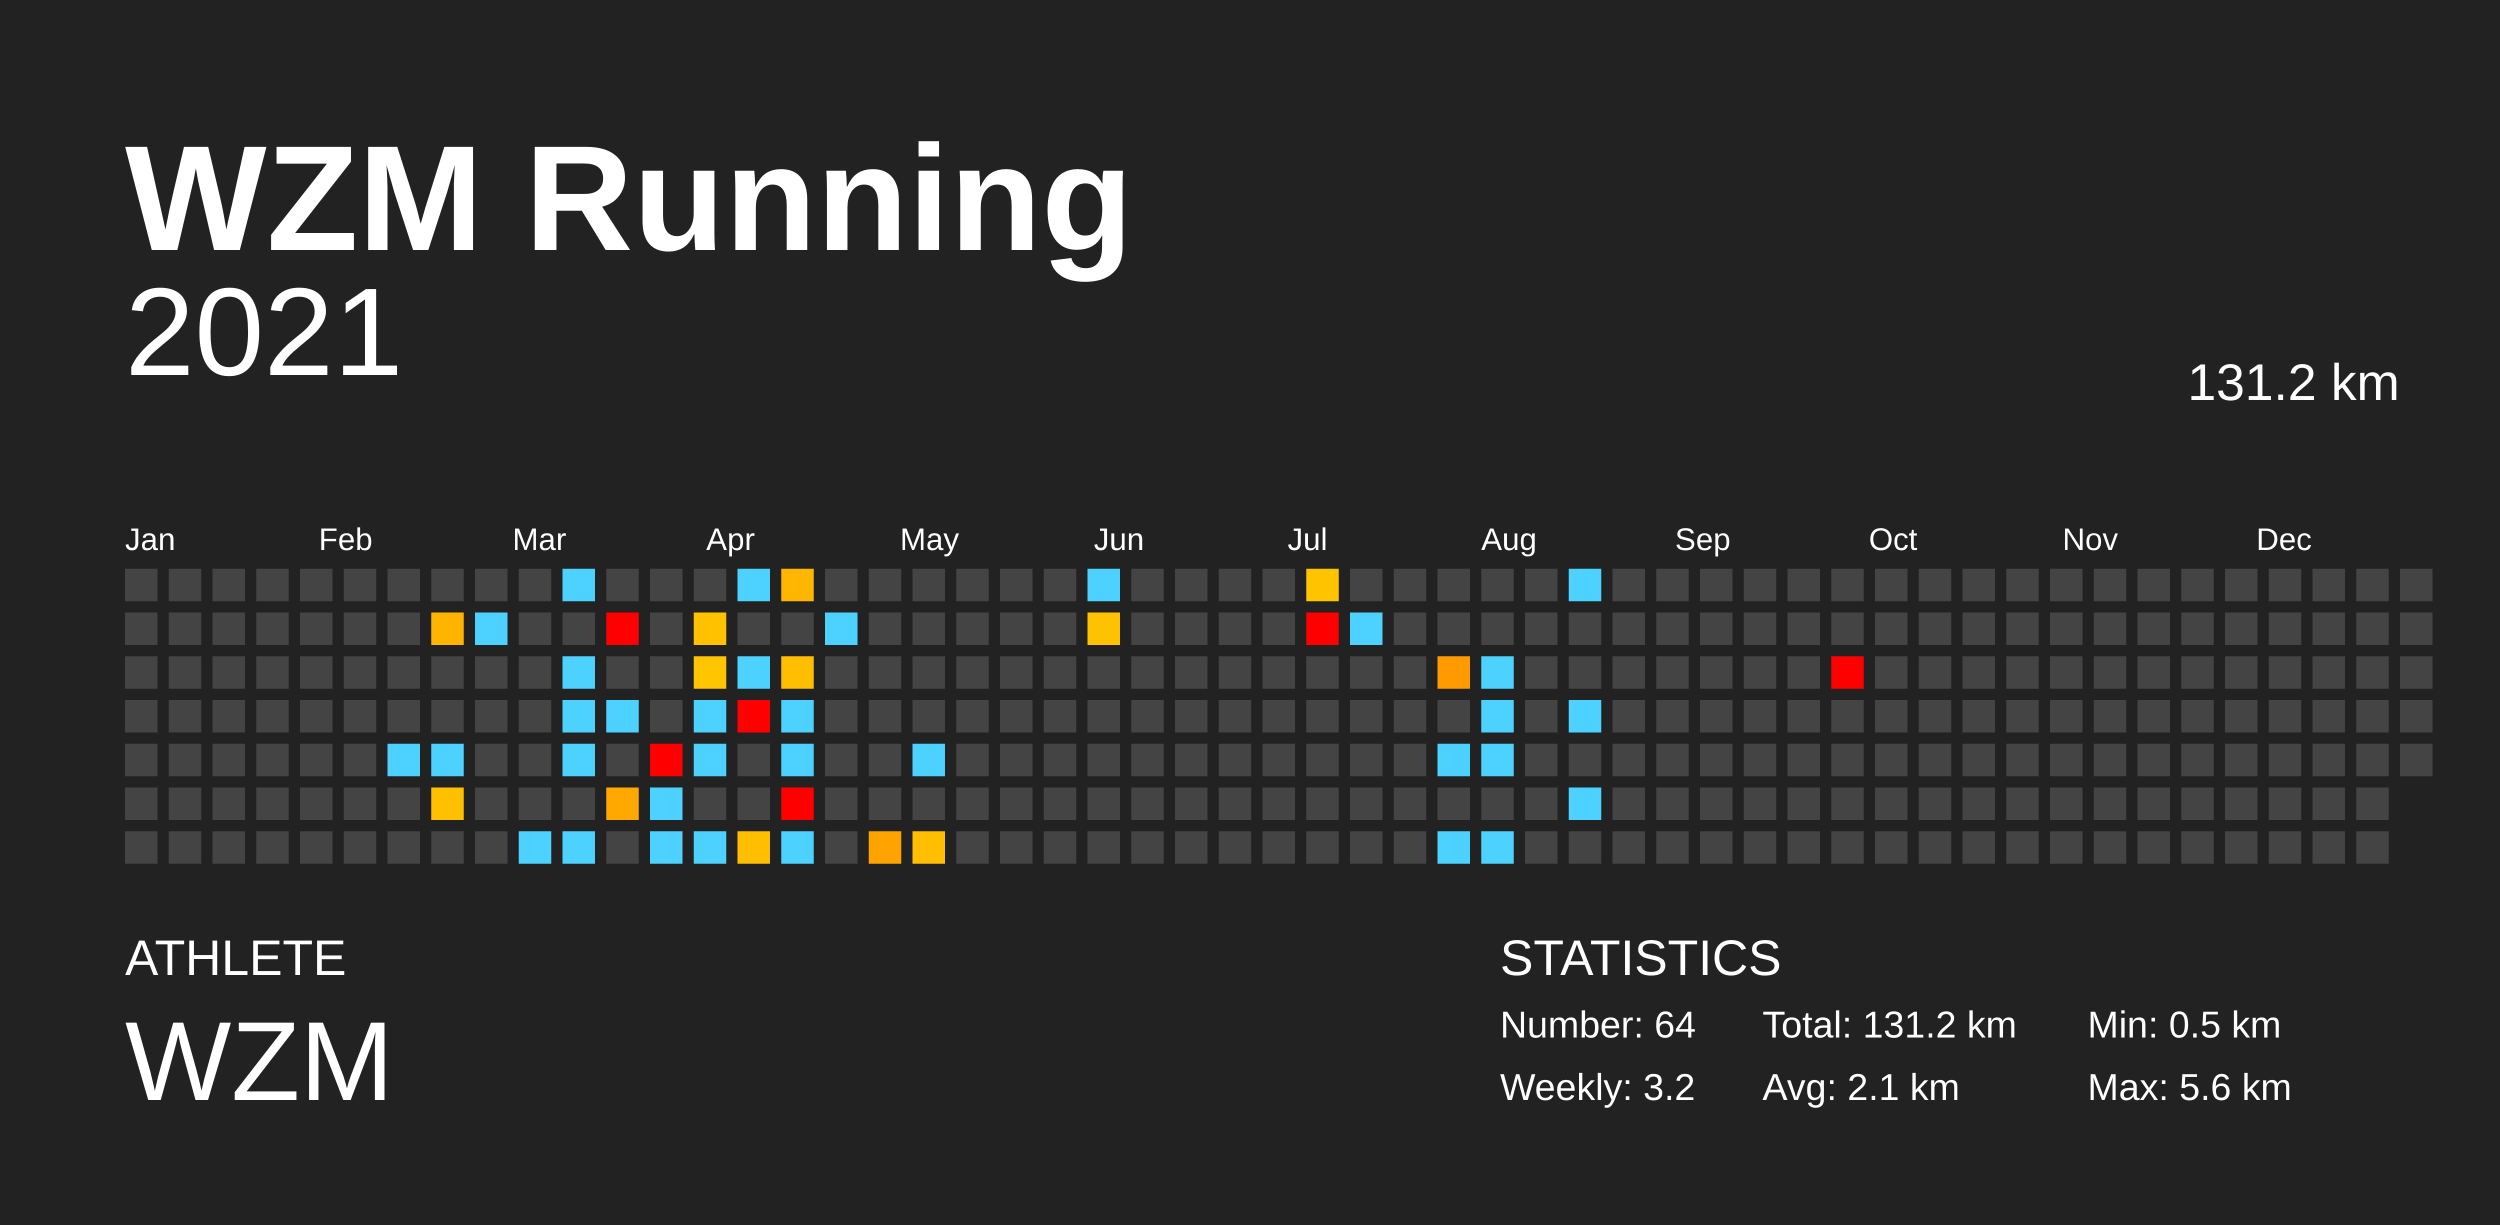
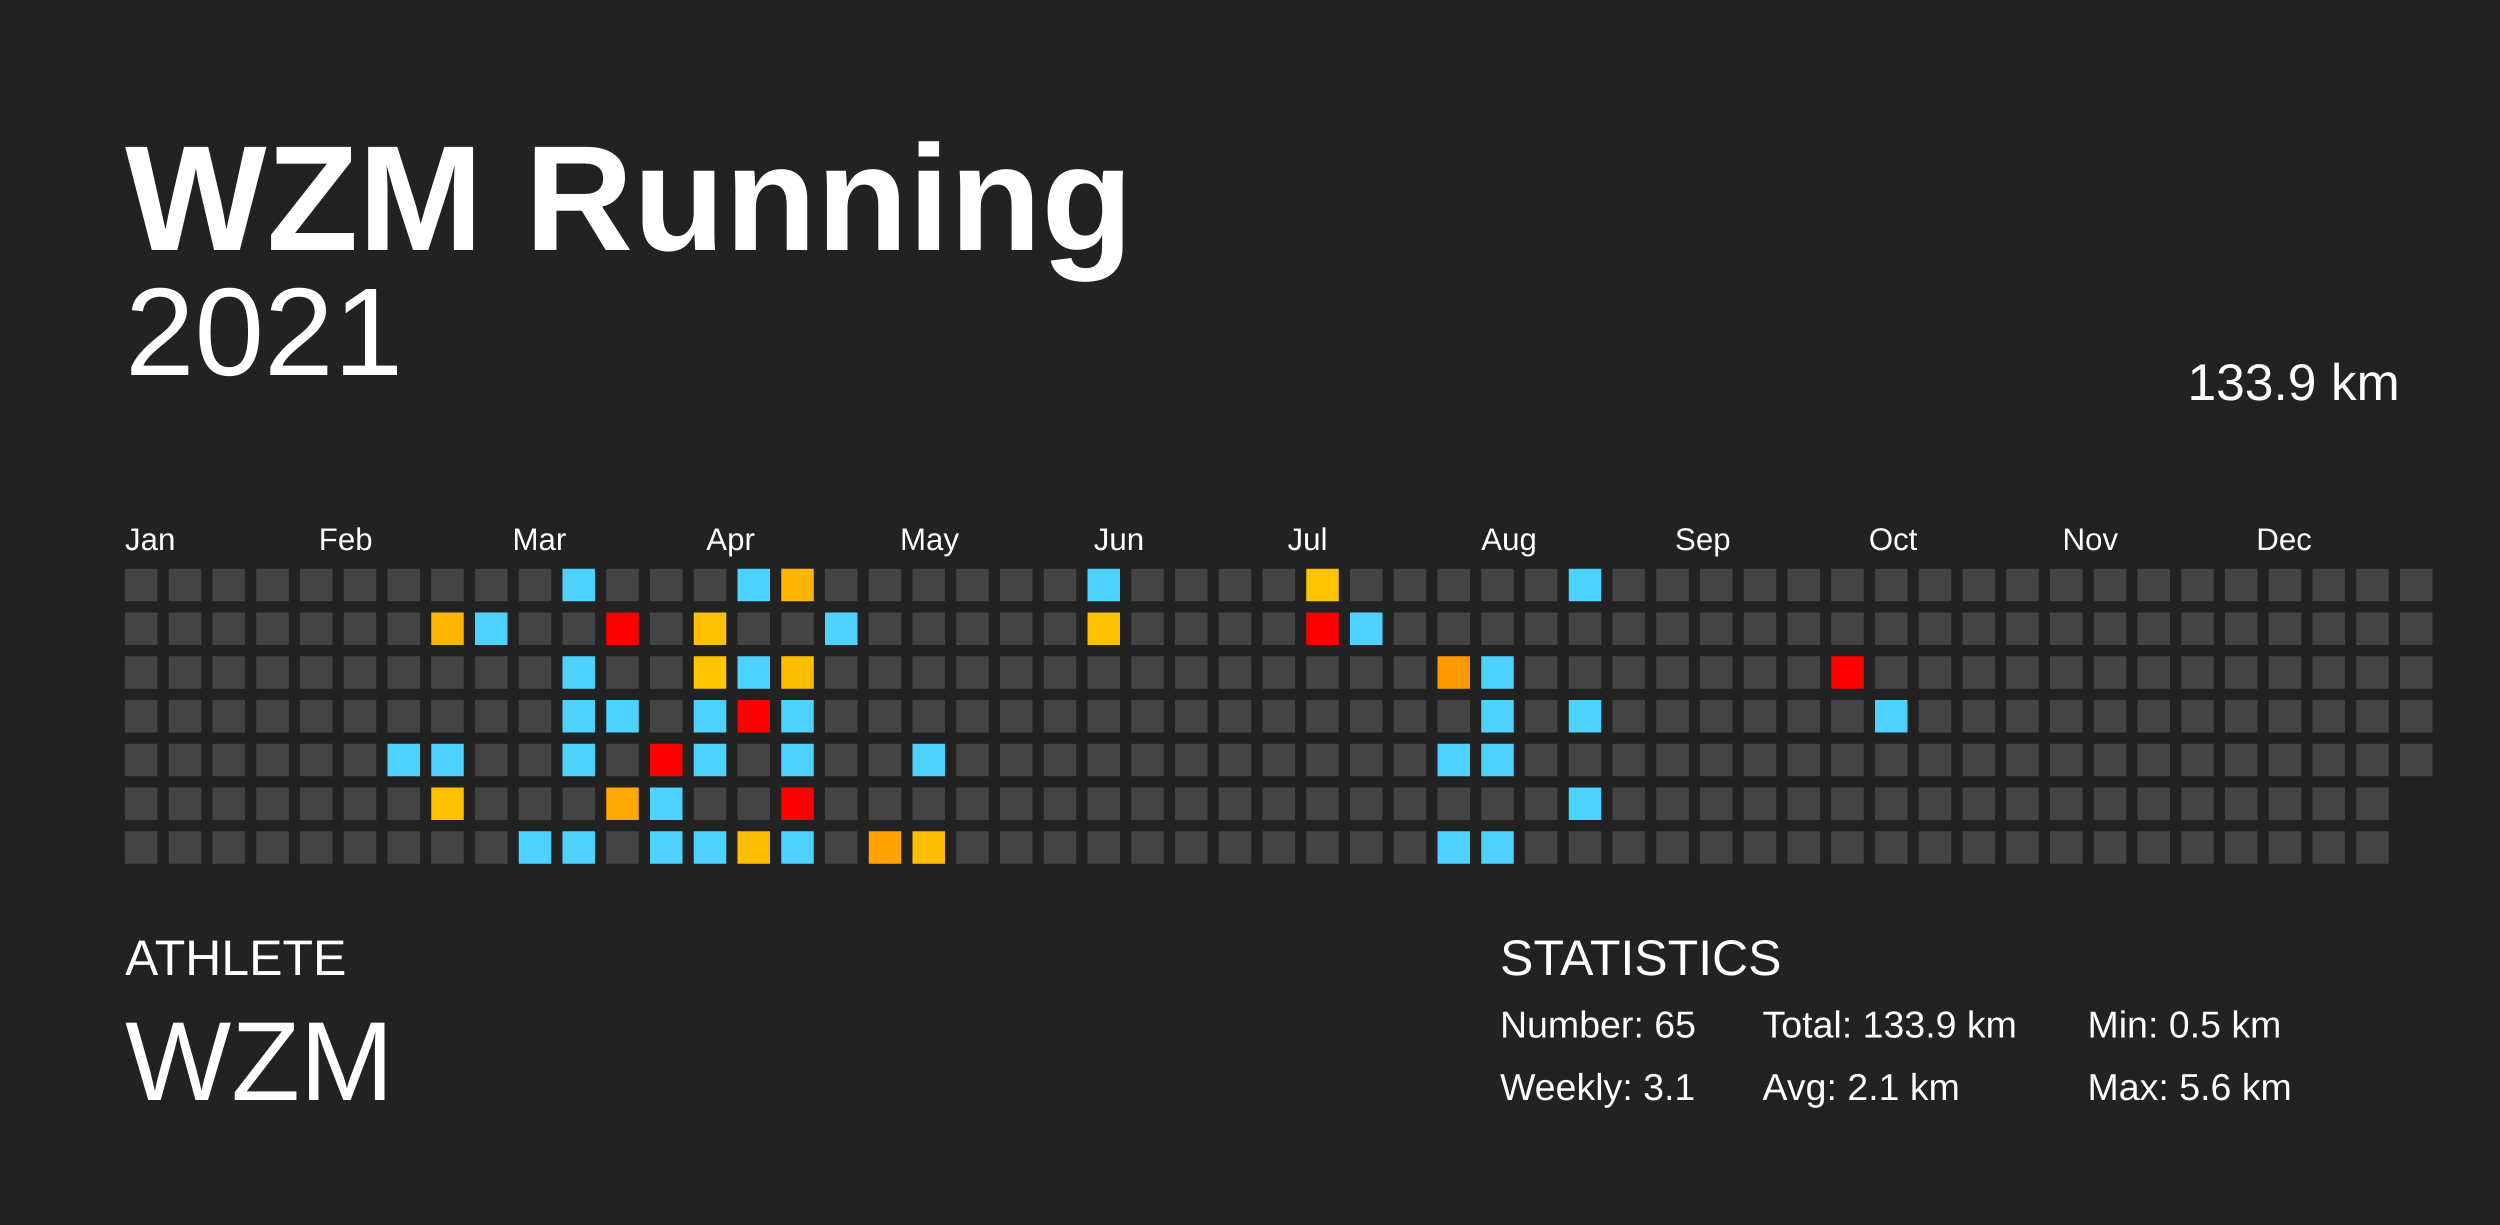
<svg xmlns="http://www.w3.org/2000/svg" baseProfile="full" height="98mm" version="1.1" viewBox="0,0,200,98" width="200mm">
  <defs />
  <rect fill="#222222" height="98" width="200" x="0" y="0" />
  <text fill="#FFFFFF" style="font-size:12px; font-family:Arial; font-weight:bold;" x="10" y="20">WZM Running</text>
  <text fill="#FFFFFF" style="font-size:4px; font-family:Arial" x="10" y="78">ATHLETE</text>
  <text fill="#FFFFFF" style="font-size:9px; font-family:Arial" x="10" y="88">WZM</text>
  <text fill="#FFFFFF" style="font-size:4px; font-family:Arial" x="120" y="78">STATISTICS</text>
-   <text fill="#FFFFFF" style="font-size:3px; font-family:Arial" x="120" y="83">Number: 64</text>
-   <text fill="#FFFFFF" style="font-size:3px; font-family:Arial" x="120" y="88">Weekly: 3.2</text>
-   <text fill="#FFFFFF" style="font-size:3px; font-family:Arial" x="141" y="83">Total: 131.2 km</text>
+   <text fill="#FFFFFF" style="font-size:3px; font-family:Arial" x="120" y="83">Number: 65</text>
+   <text fill="#FFFFFF" style="font-size:3px; font-family:Arial" x="120" y="88">Weekly: 3.1</text>
+   <text fill="#FFFFFF" style="font-size:3px; font-family:Arial" x="141" y="83">Total: 133.9 km</text>
  <text fill="#FFFFFF" style="font-size:3px; font-family:Arial" x="141" y="88">Avg: 2.1 km</text>
  <text fill="#FFFFFF" style="font-size:3px; font-family:Arial" x="167" y="83">Min: 0.5 km</text>
  <text fill="#FFFFFF" style="font-size:3px; font-family:Arial" x="167" y="88">Max: 5.6 km</text>
  <text alignment-baseline="hanging" fill="#FFFFFF" style="font-size:10.0px; font-family:Arial;" x="10" y="30">2021</text>
-   <text alignment-baseline="hanging" fill="#FFFFFF" style="font-size:4.125px; font-family:Arial;" x="175" y="32">131.2 km</text>
+   <text alignment-baseline="hanging" fill="#FFFFFF" style="font-size:4.125px; font-family:Arial;" x="175" y="32">133.9 km</text>
  <text fill="#FFFFFF" style="font-size:2.5px; font-family:Arial" x="10.0" y="44">Jan</text>
  <text fill="#FFFFFF" style="font-size:2.5px; font-family:Arial" x="25.5" y="44">Feb</text>
  <text fill="#FFFFFF" style="font-size:2.5px; font-family:Arial" x="41.0" y="44">Mar</text>
  <text fill="#FFFFFF" style="font-size:2.5px; font-family:Arial" x="56.5" y="44">Apr</text>
  <text fill="#FFFFFF" style="font-size:2.5px; font-family:Arial" x="72.0" y="44">May</text>
  <text fill="#FFFFFF" style="font-size:2.5px; font-family:Arial" x="87.5" y="44">Jun</text>
  <text fill="#FFFFFF" style="font-size:2.5px; font-family:Arial" x="103.0" y="44">Jul</text>
  <text fill="#FFFFFF" style="font-size:2.5px; font-family:Arial" x="118.5" y="44">Aug</text>
  <text fill="#FFFFFF" style="font-size:2.5px; font-family:Arial" x="134.0" y="44">Sep</text>
  <text fill="#FFFFFF" style="font-size:2.5px; font-family:Arial" x="149.5" y="44">Oct</text>
  <text fill="#FFFFFF" style="font-size:2.5px; font-family:Arial" x="165.0" y="44">Nov</text>
  <text fill="#FFFFFF" style="font-size:2.5px; font-family:Arial" x="180.5" y="44">Dec</text>
  <rect fill="#444444" height="2.6" width="2.6" x="10.0" y="45.5" />
  <rect fill="#444444" height="2.6" width="2.6" x="10.0" y="49.0" />
  <rect fill="#444444" height="2.6" width="2.6" x="10.0" y="52.5" />
  <rect fill="#444444" height="2.6" width="2.6" x="10.0" y="56.0" />
  <rect fill="#444444" height="2.6" width="2.6" x="10.0" y="59.5" />
  <rect fill="#444444" height="2.6" width="2.6" x="10.0" y="63.0" />
  <rect fill="#444444" height="2.6" width="2.6" x="10.0" y="66.5" />
  <rect fill="#444444" height="2.6" width="2.6" x="13.5" y="45.5" />
  <rect fill="#444444" height="2.6" width="2.6" x="13.5" y="49.0" />
  <rect fill="#444444" height="2.6" width="2.6" x="13.5" y="52.5" />
  <rect fill="#444444" height="2.6" width="2.6" x="13.5" y="56.0" />
  <rect fill="#444444" height="2.6" width="2.6" x="13.5" y="59.5" />
  <rect fill="#444444" height="2.6" width="2.6" x="13.5" y="63.0" />
  <rect fill="#444444" height="2.6" width="2.6" x="13.5" y="66.5" />
  <rect fill="#444444" height="2.6" width="2.6" x="17.0" y="45.5" />
  <rect fill="#444444" height="2.6" width="2.6" x="17.0" y="49.0" />
  <rect fill="#444444" height="2.6" width="2.6" x="17.0" y="52.5" />
  <rect fill="#444444" height="2.6" width="2.6" x="17.0" y="56.0" />
  <rect fill="#444444" height="2.6" width="2.6" x="17.0" y="59.5" />
  <rect fill="#444444" height="2.6" width="2.6" x="17.0" y="63.0" />
  <rect fill="#444444" height="2.6" width="2.6" x="17.0" y="66.5" />
  <rect fill="#444444" height="2.6" width="2.6" x="20.5" y="45.5" />
  <rect fill="#444444" height="2.6" width="2.6" x="20.5" y="49.0" />
  <rect fill="#444444" height="2.6" width="2.6" x="20.5" y="52.5" />
  <rect fill="#444444" height="2.6" width="2.6" x="20.5" y="56.0" />
  <rect fill="#444444" height="2.6" width="2.6" x="20.5" y="59.5" />
  <rect fill="#444444" height="2.6" width="2.6" x="20.5" y="63.0" />
  <rect fill="#444444" height="2.6" width="2.6" x="20.5" y="66.5" />
  <rect fill="#444444" height="2.6" width="2.6" x="24.0" y="45.5" />
  <rect fill="#444444" height="2.6" width="2.6" x="24.0" y="49.0" />
  <rect fill="#444444" height="2.6" width="2.6" x="24.0" y="52.5" />
  <rect fill="#444444" height="2.6" width="2.6" x="24.0" y="56.0" />
  <rect fill="#444444" height="2.6" width="2.6" x="24.0" y="59.5" />
  <rect fill="#444444" height="2.6" width="2.6" x="24.0" y="63.0" />
  <rect fill="#444444" height="2.6" width="2.6" x="24.0" y="66.5" />
  <rect fill="#444444" height="2.6" width="2.6" x="27.5" y="45.5" />
  <rect fill="#444444" height="2.6" width="2.6" x="27.5" y="49.0" />
  <rect fill="#444444" height="2.6" width="2.6" x="27.5" y="52.5" />
  <rect fill="#444444" height="2.6" width="2.6" x="27.5" y="56.0" />
  <rect fill="#444444" height="2.6" width="2.6" x="27.5" y="59.5" />
  <rect fill="#444444" height="2.6" width="2.6" x="27.5" y="63.0" />
  <rect fill="#444444" height="2.6" width="2.6" x="27.5" y="66.5" />
  <rect fill="#444444" height="2.6" width="2.6" x="31.0" y="45.5" />
  <rect fill="#444444" height="2.6" width="2.6" x="31.0" y="49.0" />
  <rect fill="#444444" height="2.6" width="2.6" x="31.0" y="52.5" />
  <rect fill="#444444" height="2.6" width="2.6" x="31.0" y="56.0" />
  <rect fill="#4dd2ff" height="2.6" width="2.6" x="31.0" y="59.5" />
  <rect fill="#444444" height="2.6" width="2.6" x="31.0" y="63.0" />
  <rect fill="#444444" height="2.6" width="2.6" x="31.0" y="66.5" />
  <rect fill="#444444" height="2.6" width="2.6" x="34.5" y="45.5" />
  <rect fill="#ffb500" height="2.6" width="2.6" x="34.5" y="49.0" />
  <rect fill="#444444" height="2.6" width="2.6" x="34.5" y="52.5" />
  <rect fill="#444444" height="2.6" width="2.6" x="34.5" y="56.0" />
  <rect fill="#4dd2ff" height="2.6" width="2.6" x="34.5" y="59.5" />
  <rect fill="#ffc000" height="2.6" width="2.6" x="34.5" y="63.0" />
  <rect fill="#444444" height="2.6" width="2.6" x="34.5" y="66.5" />
  <rect fill="#444444" height="2.6" width="2.6" x="38.0" y="45.5" />
  <rect fill="#4dd2ff" height="2.6" width="2.6" x="38.0" y="49.0" />
  <rect fill="#444444" height="2.6" width="2.6" x="38.0" y="52.5" />
  <rect fill="#444444" height="2.6" width="2.6" x="38.0" y="56.0" />
  <rect fill="#444444" height="2.6" width="2.6" x="38.0" y="59.5" />
  <rect fill="#444444" height="2.6" width="2.6" x="38.0" y="63.0" />
  <rect fill="#444444" height="2.6" width="2.6" x="38.0" y="66.5" />
  <rect fill="#444444" height="2.6" width="2.6" x="41.5" y="45.5" />
  <rect fill="#444444" height="2.6" width="2.6" x="41.5" y="49.0" />
  <rect fill="#444444" height="2.6" width="2.6" x="41.5" y="52.5" />
  <rect fill="#444444" height="2.6" width="2.6" x="41.5" y="56.0" />
  <rect fill="#444444" height="2.6" width="2.6" x="41.5" y="59.5" />
  <rect fill="#444444" height="2.6" width="2.6" x="41.5" y="63.0" />
  <rect fill="#4dd2ff" height="2.6" width="2.6" x="41.5" y="66.5" />
  <rect fill="#4dd2ff" height="2.6" width="2.6" x="45.0" y="45.5" />
  <rect fill="#444444" height="2.6" width="2.6" x="45.0" y="49.0" />
  <rect fill="#4dd2ff" height="2.6" width="2.6" x="45.0" y="52.5" />
  <rect fill="#4dd2ff" height="2.6" width="2.6" x="45.0" y="56.0" />
  <rect fill="#4dd2ff" height="2.6" width="2.6" x="45.0" y="59.5" />
  <rect fill="#444444" height="2.6" width="2.6" x="45.0" y="63.0" />
  <rect fill="#4dd2ff" height="2.6" width="2.6" x="45.0" y="66.5" />
  <rect fill="#444444" height="2.6" width="2.6" x="48.5" y="45.5" />
  <rect fill="red" height="2.6" width="2.6" x="48.5" y="49.0" />
  <rect fill="#444444" height="2.6" width="2.6" x="48.5" y="52.5" />
  <rect fill="#4dd2ff" height="2.6" width="2.6" x="48.5" y="56.0" />
  <rect fill="#444444" height="2.6" width="2.6" x="48.5" y="59.5" />
  <rect fill="#ffa900" height="2.6" width="2.6" x="48.5" y="63.0" />
  <rect fill="#444444" height="2.6" width="2.6" x="48.5" y="66.5" />
  <rect fill="#444444" height="2.6" width="2.6" x="52.0" y="45.5" />
  <rect fill="#444444" height="2.6" width="2.6" x="52.0" y="49.0" />
  <rect fill="#444444" height="2.6" width="2.6" x="52.0" y="52.5" />
  <rect fill="#444444" height="2.6" width="2.6" x="52.0" y="56.0" />
  <rect fill="red" height="2.6" width="2.6" x="52.0" y="59.5" />
  <rect fill="#4dd2ff" height="2.6" width="2.6" x="52.0" y="63.0" />
  <rect fill="#4dd2ff" height="2.6" width="2.6" x="52.0" y="66.5" />
  <rect fill="#444444" height="2.6" width="2.6" x="55.5" y="45.5" />
  <rect fill="#ffc100" height="2.6" width="2.6" x="55.5" y="49.0" />
  <rect fill="#ffc500" height="2.6" width="2.6" x="55.5" y="52.5" />
  <rect fill="#4dd2ff" height="2.6" width="2.6" x="55.5" y="56.0" />
  <rect fill="#4dd2ff" height="2.6" width="2.6" x="55.5" y="59.5" />
  <rect fill="#444444" height="2.6" width="2.6" x="55.5" y="63.0" />
  <rect fill="#4dd2ff" height="2.6" width="2.6" x="55.5" y="66.5" />
  <rect fill="#4dd2ff" height="2.6" width="2.6" x="59.0" y="45.5" />
  <rect fill="#444444" height="2.6" width="2.6" x="59.0" y="49.0" />
  <rect fill="#4dd2ff" height="2.6" width="2.6" x="59.0" y="52.5" />
  <rect fill="red" height="2.6" width="2.6" x="59.0" y="56.0" />
  <rect fill="#444444" height="2.6" width="2.6" x="59.0" y="59.5" />
  <rect fill="#444444" height="2.6" width="2.6" x="59.0" y="63.0" />
  <rect fill="#ffbf00" height="2.6" width="2.6" x="59.0" y="66.5" />
  <rect fill="#ffb600" height="2.6" width="2.6" x="62.5" y="45.5" />
  <rect fill="#444444" height="2.6" width="2.6" x="62.5" y="49.0" />
  <rect fill="#ffbf00" height="2.6" width="2.6" x="62.5" y="52.5" />
  <rect fill="#4dd2ff" height="2.6" width="2.6" x="62.5" y="56.0" />
  <rect fill="#4dd2ff" height="2.6" width="2.6" x="62.5" y="59.5" />
  <rect fill="red" height="2.6" width="2.6" x="62.5" y="63.0" />
  <rect fill="#4dd2ff" height="2.6" width="2.6" x="62.5" y="66.5" />
  <rect fill="#444444" height="2.6" width="2.6" x="66.0" y="45.5" />
  <rect fill="#4dd2ff" height="2.6" width="2.6" x="66.0" y="49.0" />
  <rect fill="#444444" height="2.6" width="2.6" x="66.0" y="52.5" />
  <rect fill="#444444" height="2.6" width="2.6" x="66.0" y="56.0" />
  <rect fill="#444444" height="2.6" width="2.6" x="66.0" y="59.5" />
  <rect fill="#444444" height="2.6" width="2.6" x="66.0" y="63.0" />
  <rect fill="#444444" height="2.6" width="2.6" x="66.0" y="66.5" />
  <rect fill="#444444" height="2.6" width="2.6" x="69.5" y="45.5" />
  <rect fill="#444444" height="2.6" width="2.6" x="69.5" y="49.0" />
  <rect fill="#444444" height="2.6" width="2.6" x="69.5" y="52.5" />
  <rect fill="#444444" height="2.6" width="2.6" x="69.5" y="56.0" />
  <rect fill="#444444" height="2.6" width="2.6" x="69.5" y="59.5" />
  <rect fill="#444444" height="2.6" width="2.6" x="69.5" y="63.0" />
  <rect fill="#ffa300" height="2.6" width="2.6" x="69.5" y="66.5" />
  <rect fill="#444444" height="2.6" width="2.6" x="73.0" y="45.5" />
  <rect fill="#444444" height="2.6" width="2.6" x="73.0" y="49.0" />
  <rect fill="#444444" height="2.6" width="2.6" x="73.0" y="52.5" />
  <rect fill="#444444" height="2.6" width="2.6" x="73.0" y="56.0" />
  <rect fill="#4dd2ff" height="2.6" width="2.6" x="73.0" y="59.5" />
  <rect fill="#444444" height="2.6" width="2.6" x="73.0" y="63.0" />
  <rect fill="#ffbf00" height="2.6" width="2.6" x="73.0" y="66.5" />
  <rect fill="#444444" height="2.6" width="2.6" x="76.5" y="45.5" />
  <rect fill="#444444" height="2.6" width="2.6" x="76.5" y="49.0" />
  <rect fill="#444444" height="2.6" width="2.6" x="76.5" y="52.5" />
  <rect fill="#444444" height="2.6" width="2.6" x="76.5" y="56.0" />
  <rect fill="#444444" height="2.6" width="2.6" x="76.5" y="59.5" />
  <rect fill="#444444" height="2.6" width="2.6" x="76.5" y="63.0" />
  <rect fill="#444444" height="2.6" width="2.6" x="76.5" y="66.5" />
  <rect fill="#444444" height="2.6" width="2.6" x="80.0" y="45.5" />
  <rect fill="#444444" height="2.6" width="2.6" x="80.0" y="49.0" />
  <rect fill="#444444" height="2.6" width="2.6" x="80.0" y="52.5" />
  <rect fill="#444444" height="2.6" width="2.6" x="80.0" y="56.0" />
  <rect fill="#444444" height="2.6" width="2.6" x="80.0" y="59.5" />
  <rect fill="#444444" height="2.6" width="2.6" x="80.0" y="63.0" />
  <rect fill="#444444" height="2.6" width="2.6" x="80.0" y="66.5" />
  <rect fill="#444444" height="2.6" width="2.6" x="83.5" y="45.5" />
  <rect fill="#444444" height="2.6" width="2.6" x="83.5" y="49.0" />
  <rect fill="#444444" height="2.6" width="2.6" x="83.5" y="52.5" />
  <rect fill="#444444" height="2.6" width="2.6" x="83.5" y="56.0" />
  <rect fill="#444444" height="2.6" width="2.6" x="83.5" y="59.5" />
  <rect fill="#444444" height="2.6" width="2.6" x="83.5" y="63.0" />
  <rect fill="#444444" height="2.6" width="2.6" x="83.5" y="66.5" />
  <rect fill="#4dd2ff" height="2.6" width="2.6" x="87.0" y="45.5" />
  <rect fill="#ffc200" height="2.6" width="2.6" x="87.0" y="49.0" />
  <rect fill="#444444" height="2.6" width="2.6" x="87.0" y="52.5" />
  <rect fill="#444444" height="2.6" width="2.6" x="87.0" y="56.0" />
  <rect fill="#444444" height="2.6" width="2.6" x="87.0" y="59.5" />
  <rect fill="#444444" height="2.6" width="2.6" x="87.0" y="63.0" />
  <rect fill="#444444" height="2.6" width="2.6" x="87.0" y="66.5" />
  <rect fill="#444444" height="2.6" width="2.6" x="90.5" y="45.5" />
  <rect fill="#444444" height="2.6" width="2.6" x="90.5" y="49.0" />
  <rect fill="#444444" height="2.6" width="2.6" x="90.5" y="52.5" />
  <rect fill="#444444" height="2.6" width="2.6" x="90.5" y="56.0" />
  <rect fill="#444444" height="2.6" width="2.6" x="90.5" y="59.5" />
  <rect fill="#444444" height="2.6" width="2.6" x="90.5" y="63.0" />
  <rect fill="#444444" height="2.6" width="2.6" x="90.5" y="66.5" />
  <rect fill="#444444" height="2.6" width="2.6" x="94.0" y="45.5" />
  <rect fill="#444444" height="2.6" width="2.6" x="94.0" y="49.0" />
  <rect fill="#444444" height="2.6" width="2.6" x="94.0" y="52.5" />
  <rect fill="#444444" height="2.6" width="2.6" x="94.0" y="56.0" />
  <rect fill="#444444" height="2.6" width="2.6" x="94.0" y="59.5" />
  <rect fill="#444444" height="2.6" width="2.6" x="94.0" y="63.0" />
  <rect fill="#444444" height="2.6" width="2.6" x="94.0" y="66.5" />
  <rect fill="#444444" height="2.6" width="2.6" x="97.5" y="45.5" />
  <rect fill="#444444" height="2.6" width="2.6" x="97.5" y="49.0" />
  <rect fill="#444444" height="2.6" width="2.6" x="97.5" y="52.5" />
  <rect fill="#444444" height="2.6" width="2.6" x="97.5" y="56.0" />
  <rect fill="#444444" height="2.6" width="2.6" x="97.5" y="59.5" />
  <rect fill="#444444" height="2.6" width="2.6" x="97.5" y="63.0" />
  <rect fill="#444444" height="2.6" width="2.6" x="97.5" y="66.5" />
  <rect fill="#444444" height="2.6" width="2.6" x="101.0" y="45.5" />
  <rect fill="#444444" height="2.6" width="2.6" x="101.0" y="49.0" />
  <rect fill="#444444" height="2.6" width="2.6" x="101.0" y="52.5" />
  <rect fill="#444444" height="2.6" width="2.6" x="101.0" y="56.0" />
  <rect fill="#444444" height="2.6" width="2.6" x="101.0" y="59.5" />
  <rect fill="#444444" height="2.6" width="2.6" x="101.0" y="63.0" />
  <rect fill="#444444" height="2.6" width="2.6" x="101.0" y="66.5" />
  <rect fill="#ffc400" height="2.6" width="2.6" x="104.5" y="45.5" />
  <rect fill="red" height="2.6" width="2.6" x="104.5" y="49.0" />
  <rect fill="#444444" height="2.6" width="2.6" x="104.5" y="52.5" />
  <rect fill="#444444" height="2.6" width="2.6" x="104.5" y="56.0" />
  <rect fill="#444444" height="2.6" width="2.6" x="104.5" y="59.5" />
  <rect fill="#444444" height="2.6" width="2.6" x="104.5" y="63.0" />
  <rect fill="#444444" height="2.6" width="2.6" x="104.5" y="66.5" />
  <rect fill="#444444" height="2.6" width="2.6" x="108.0" y="45.5" />
  <rect fill="#4dd2ff" height="2.6" width="2.6" x="108.0" y="49.0" />
  <rect fill="#444444" height="2.6" width="2.6" x="108.0" y="52.5" />
  <rect fill="#444444" height="2.6" width="2.6" x="108.0" y="56.0" />
  <rect fill="#444444" height="2.6" width="2.6" x="108.0" y="59.5" />
  <rect fill="#444444" height="2.6" width="2.6" x="108.0" y="63.0" />
  <rect fill="#444444" height="2.6" width="2.6" x="108.0" y="66.5" />
  <rect fill="#444444" height="2.6" width="2.6" x="111.5" y="45.5" />
  <rect fill="#444444" height="2.6" width="2.6" x="111.5" y="49.0" />
  <rect fill="#444444" height="2.6" width="2.6" x="111.5" y="52.5" />
  <rect fill="#444444" height="2.6" width="2.6" x="111.5" y="56.0" />
  <rect fill="#444444" height="2.6" width="2.6" x="111.5" y="59.5" />
  <rect fill="#444444" height="2.6" width="2.6" x="111.5" y="63.0" />
  <rect fill="#444444" height="2.6" width="2.6" x="111.5" y="66.5" />
  <rect fill="#444444" height="2.6" width="2.6" x="115.0" y="45.5" />
  <rect fill="#444444" height="2.6" width="2.6" x="115.0" y="49.0" />
  <rect fill="#ff9b00" height="2.6" width="2.6" x="115.0" y="52.5" />
  <rect fill="#444444" height="2.6" width="2.6" x="115.0" y="56.0" />
  <rect fill="#4dd2ff" height="2.6" width="2.6" x="115.0" y="59.5" />
  <rect fill="#444444" height="2.6" width="2.6" x="115.0" y="63.0" />
  <rect fill="#4dd2ff" height="2.6" width="2.6" x="115.0" y="66.5" />
  <rect fill="#444444" height="2.6" width="2.6" x="118.5" y="45.5" />
  <rect fill="#444444" height="2.6" width="2.6" x="118.5" y="49.0" />
  <rect fill="#4dd2ff" height="2.6" width="2.6" x="118.5" y="52.5" />
  <rect fill="#4dd2ff" height="2.6" width="2.6" x="118.5" y="56.0" />
  <rect fill="#4dd2ff" height="2.6" width="2.6" x="118.5" y="59.5" />
  <rect fill="#444444" height="2.6" width="2.6" x="118.5" y="63.0" />
  <rect fill="#4dd2ff" height="2.6" width="2.6" x="118.5" y="66.5" />
  <rect fill="#444444" height="2.6" width="2.6" x="122.0" y="45.5" />
  <rect fill="#444444" height="2.6" width="2.6" x="122.0" y="49.0" />
  <rect fill="#444444" height="2.6" width="2.6" x="122.0" y="52.5" />
  <rect fill="#444444" height="2.6" width="2.6" x="122.0" y="56.0" />
  <rect fill="#444444" height="2.6" width="2.6" x="122.0" y="59.5" />
  <rect fill="#444444" height="2.6" width="2.6" x="122.0" y="63.0" />
  <rect fill="#444444" height="2.6" width="2.6" x="122.0" y="66.5" />
  <rect fill="#4dd2ff" height="2.6" width="2.6" x="125.5" y="45.5" />
  <rect fill="#444444" height="2.6" width="2.6" x="125.5" y="49.0" />
  <rect fill="#444444" height="2.6" width="2.6" x="125.5" y="52.5" />
  <rect fill="#4dd2ff" height="2.6" width="2.6" x="125.5" y="56.0" />
  <rect fill="#444444" height="2.6" width="2.6" x="125.5" y="59.5" />
  <rect fill="#4dd2ff" height="2.6" width="2.6" x="125.5" y="63.0" />
  <rect fill="#444444" height="2.6" width="2.6" x="125.5" y="66.5" />
  <rect fill="#444444" height="2.6" width="2.6" x="129.0" y="45.5" />
  <rect fill="#444444" height="2.6" width="2.6" x="129.0" y="49.0" />
  <rect fill="#444444" height="2.6" width="2.6" x="129.0" y="52.5" />
  <rect fill="#444444" height="2.6" width="2.6" x="129.0" y="56.0" />
  <rect fill="#444444" height="2.6" width="2.6" x="129.0" y="59.5" />
  <rect fill="#444444" height="2.6" width="2.6" x="129.0" y="63.0" />
  <rect fill="#444444" height="2.6" width="2.6" x="129.0" y="66.5" />
  <rect fill="#444444" height="2.6" width="2.6" x="132.5" y="45.5" />
  <rect fill="#444444" height="2.6" width="2.6" x="132.5" y="49.0" />
  <rect fill="#444444" height="2.6" width="2.6" x="132.5" y="52.5" />
  <rect fill="#444444" height="2.6" width="2.6" x="132.5" y="56.0" />
  <rect fill="#444444" height="2.6" width="2.6" x="132.5" y="59.5" />
  <rect fill="#444444" height="2.6" width="2.6" x="132.5" y="63.0" />
  <rect fill="#444444" height="2.6" width="2.6" x="132.5" y="66.5" />
  <rect fill="#444444" height="2.6" width="2.6" x="136.0" y="45.5" />
  <rect fill="#444444" height="2.6" width="2.6" x="136.0" y="49.0" />
  <rect fill="#444444" height="2.6" width="2.6" x="136.0" y="52.5" />
  <rect fill="#444444" height="2.6" width="2.6" x="136.0" y="56.0" />
  <rect fill="#444444" height="2.6" width="2.6" x="136.0" y="59.5" />
  <rect fill="#444444" height="2.6" width="2.6" x="136.0" y="63.0" />
  <rect fill="#444444" height="2.6" width="2.6" x="136.0" y="66.5" />
  <rect fill="#444444" height="2.6" width="2.6" x="139.5" y="45.5" />
  <rect fill="#444444" height="2.6" width="2.6" x="139.5" y="49.0" />
  <rect fill="#444444" height="2.6" width="2.6" x="139.5" y="52.5" />
  <rect fill="#444444" height="2.6" width="2.6" x="139.5" y="56.0" />
  <rect fill="#444444" height="2.6" width="2.6" x="139.5" y="59.5" />
  <rect fill="#444444" height="2.6" width="2.6" x="139.5" y="63.0" />
  <rect fill="#444444" height="2.6" width="2.6" x="139.5" y="66.5" />
  <rect fill="#444444" height="2.6" width="2.6" x="143.0" y="45.5" />
  <rect fill="#444444" height="2.6" width="2.6" x="143.0" y="49.0" />
  <rect fill="#444444" height="2.6" width="2.6" x="143.0" y="52.5" />
  <rect fill="#444444" height="2.6" width="2.6" x="143.0" y="56.0" />
  <rect fill="#444444" height="2.6" width="2.6" x="143.0" y="59.5" />
  <rect fill="#444444" height="2.6" width="2.6" x="143.0" y="63.0" />
  <rect fill="#444444" height="2.6" width="2.6" x="143.0" y="66.5" />
  <rect fill="#444444" height="2.6" width="2.6" x="146.5" y="45.5" />
  <rect fill="#444444" height="2.6" width="2.6" x="146.5" y="49.0" />
  <rect fill="red" height="2.6" width="2.6" x="146.5" y="52.5" />
  <rect fill="#444444" height="2.6" width="2.6" x="146.5" y="56.0" />
  <rect fill="#444444" height="2.6" width="2.6" x="146.5" y="59.5" />
  <rect fill="#444444" height="2.6" width="2.6" x="146.5" y="63.0" />
  <rect fill="#444444" height="2.6" width="2.6" x="146.5" y="66.5" />
  <rect fill="#444444" height="2.6" width="2.6" x="150.0" y="45.5" />
  <rect fill="#444444" height="2.6" width="2.6" x="150.0" y="49.0" />
  <rect fill="#444444" height="2.6" width="2.6" x="150.0" y="52.5" />
-   <rect fill="#444444" height="2.6" width="2.6" x="150.0" y="56.0" />
+   <rect fill="#4dd2ff" height="2.6" width="2.6" x="150.0" y="56.0" />
  <rect fill="#444444" height="2.6" width="2.6" x="150.0" y="59.5" />
  <rect fill="#444444" height="2.6" width="2.6" x="150.0" y="63.0" />
  <rect fill="#444444" height="2.6" width="2.6" x="150.0" y="66.5" />
  <rect fill="#444444" height="2.6" width="2.6" x="153.5" y="45.5" />
  <rect fill="#444444" height="2.6" width="2.6" x="153.5" y="49.0" />
  <rect fill="#444444" height="2.6" width="2.6" x="153.5" y="52.5" />
  <rect fill="#444444" height="2.6" width="2.6" x="153.5" y="56.0" />
  <rect fill="#444444" height="2.6" width="2.6" x="153.5" y="59.5" />
  <rect fill="#444444" height="2.6" width="2.6" x="153.5" y="63.0" />
  <rect fill="#444444" height="2.6" width="2.6" x="153.5" y="66.5" />
  <rect fill="#444444" height="2.6" width="2.6" x="157.0" y="45.5" />
  <rect fill="#444444" height="2.6" width="2.6" x="157.0" y="49.0" />
  <rect fill="#444444" height="2.6" width="2.6" x="157.0" y="52.5" />
  <rect fill="#444444" height="2.6" width="2.6" x="157.0" y="56.0" />
  <rect fill="#444444" height="2.6" width="2.6" x="157.0" y="59.5" />
  <rect fill="#444444" height="2.6" width="2.6" x="157.0" y="63.0" />
  <rect fill="#444444" height="2.6" width="2.6" x="157.0" y="66.5" />
  <rect fill="#444444" height="2.6" width="2.6" x="160.5" y="45.5" />
  <rect fill="#444444" height="2.6" width="2.6" x="160.5" y="49.0" />
  <rect fill="#444444" height="2.6" width="2.6" x="160.5" y="52.5" />
  <rect fill="#444444" height="2.6" width="2.6" x="160.5" y="56.0" />
  <rect fill="#444444" height="2.6" width="2.6" x="160.5" y="59.5" />
  <rect fill="#444444" height="2.6" width="2.6" x="160.5" y="63.0" />
  <rect fill="#444444" height="2.6" width="2.6" x="160.5" y="66.5" />
  <rect fill="#444444" height="2.6" width="2.6" x="164.0" y="45.5" />
  <rect fill="#444444" height="2.6" width="2.6" x="164.0" y="49.0" />
  <rect fill="#444444" height="2.6" width="2.6" x="164.0" y="52.5" />
  <rect fill="#444444" height="2.6" width="2.6" x="164.0" y="56.0" />
  <rect fill="#444444" height="2.6" width="2.6" x="164.0" y="59.5" />
  <rect fill="#444444" height="2.6" width="2.6" x="164.0" y="63.0" />
  <rect fill="#444444" height="2.6" width="2.6" x="164.0" y="66.5" />
  <rect fill="#444444" height="2.6" width="2.6" x="167.5" y="45.5" />
  <rect fill="#444444" height="2.6" width="2.6" x="167.5" y="49.0" />
  <rect fill="#444444" height="2.6" width="2.6" x="167.5" y="52.5" />
  <rect fill="#444444" height="2.6" width="2.6" x="167.5" y="56.0" />
  <rect fill="#444444" height="2.6" width="2.6" x="167.5" y="59.5" />
  <rect fill="#444444" height="2.6" width="2.6" x="167.5" y="63.0" />
  <rect fill="#444444" height="2.6" width="2.6" x="167.5" y="66.5" />
  <rect fill="#444444" height="2.6" width="2.6" x="171.0" y="45.5" />
  <rect fill="#444444" height="2.6" width="2.6" x="171.0" y="49.0" />
  <rect fill="#444444" height="2.6" width="2.6" x="171.0" y="52.5" />
  <rect fill="#444444" height="2.6" width="2.6" x="171.0" y="56.0" />
  <rect fill="#444444" height="2.6" width="2.6" x="171.0" y="59.5" />
  <rect fill="#444444" height="2.6" width="2.6" x="171.0" y="63.0" />
  <rect fill="#444444" height="2.6" width="2.6" x="171.0" y="66.5" />
  <rect fill="#444444" height="2.6" width="2.6" x="174.5" y="45.5" />
  <rect fill="#444444" height="2.6" width="2.6" x="174.5" y="49.0" />
  <rect fill="#444444" height="2.6" width="2.6" x="174.5" y="52.5" />
  <rect fill="#444444" height="2.6" width="2.6" x="174.5" y="56.0" />
  <rect fill="#444444" height="2.6" width="2.6" x="174.5" y="59.5" />
  <rect fill="#444444" height="2.6" width="2.6" x="174.5" y="63.0" />
  <rect fill="#444444" height="2.6" width="2.6" x="174.5" y="66.5" />
  <rect fill="#444444" height="2.6" width="2.6" x="178.0" y="45.5" />
  <rect fill="#444444" height="2.6" width="2.6" x="178.0" y="49.0" />
  <rect fill="#444444" height="2.6" width="2.6" x="178.0" y="52.5" />
  <rect fill="#444444" height="2.6" width="2.6" x="178.0" y="56.0" />
  <rect fill="#444444" height="2.6" width="2.6" x="178.0" y="59.5" />
  <rect fill="#444444" height="2.6" width="2.6" x="178.0" y="63.0" />
  <rect fill="#444444" height="2.6" width="2.6" x="178.0" y="66.5" />
  <rect fill="#444444" height="2.6" width="2.6" x="181.5" y="45.5" />
  <rect fill="#444444" height="2.6" width="2.6" x="181.5" y="49.0" />
  <rect fill="#444444" height="2.6" width="2.6" x="181.5" y="52.5" />
  <rect fill="#444444" height="2.6" width="2.6" x="181.5" y="56.0" />
  <rect fill="#444444" height="2.6" width="2.6" x="181.5" y="59.5" />
  <rect fill="#444444" height="2.6" width="2.6" x="181.5" y="63.0" />
  <rect fill="#444444" height="2.6" width="2.6" x="181.5" y="66.5" />
  <rect fill="#444444" height="2.6" width="2.6" x="185.0" y="45.5" />
  <rect fill="#444444" height="2.6" width="2.6" x="185.0" y="49.0" />
  <rect fill="#444444" height="2.6" width="2.6" x="185.0" y="52.5" />
  <rect fill="#444444" height="2.6" width="2.6" x="185.0" y="56.0" />
  <rect fill="#444444" height="2.6" width="2.6" x="185.0" y="59.5" />
  <rect fill="#444444" height="2.6" width="2.6" x="185.0" y="63.0" />
  <rect fill="#444444" height="2.6" width="2.6" x="185.0" y="66.5" />
  <rect fill="#444444" height="2.6" width="2.6" x="188.5" y="45.5" />
  <rect fill="#444444" height="2.6" width="2.6" x="188.5" y="49.0" />
  <rect fill="#444444" height="2.6" width="2.6" x="188.5" y="52.5" />
  <rect fill="#444444" height="2.6" width="2.6" x="188.5" y="56.0" />
  <rect fill="#444444" height="2.6" width="2.6" x="188.5" y="59.5" />
  <rect fill="#444444" height="2.6" width="2.6" x="188.5" y="63.0" />
  <rect fill="#444444" height="2.6" width="2.6" x="188.5" y="66.5" />
  <rect fill="#444444" height="2.6" width="2.6" x="192.0" y="45.5" />
  <rect fill="#444444" height="2.6" width="2.6" x="192.0" y="49.0" />
  <rect fill="#444444" height="2.6" width="2.6" x="192.0" y="52.5" />
  <rect fill="#444444" height="2.6" width="2.6" x="192.0" y="56.0" />
  <rect fill="#444444" height="2.6" width="2.6" x="192.0" y="59.5" />
</svg>
